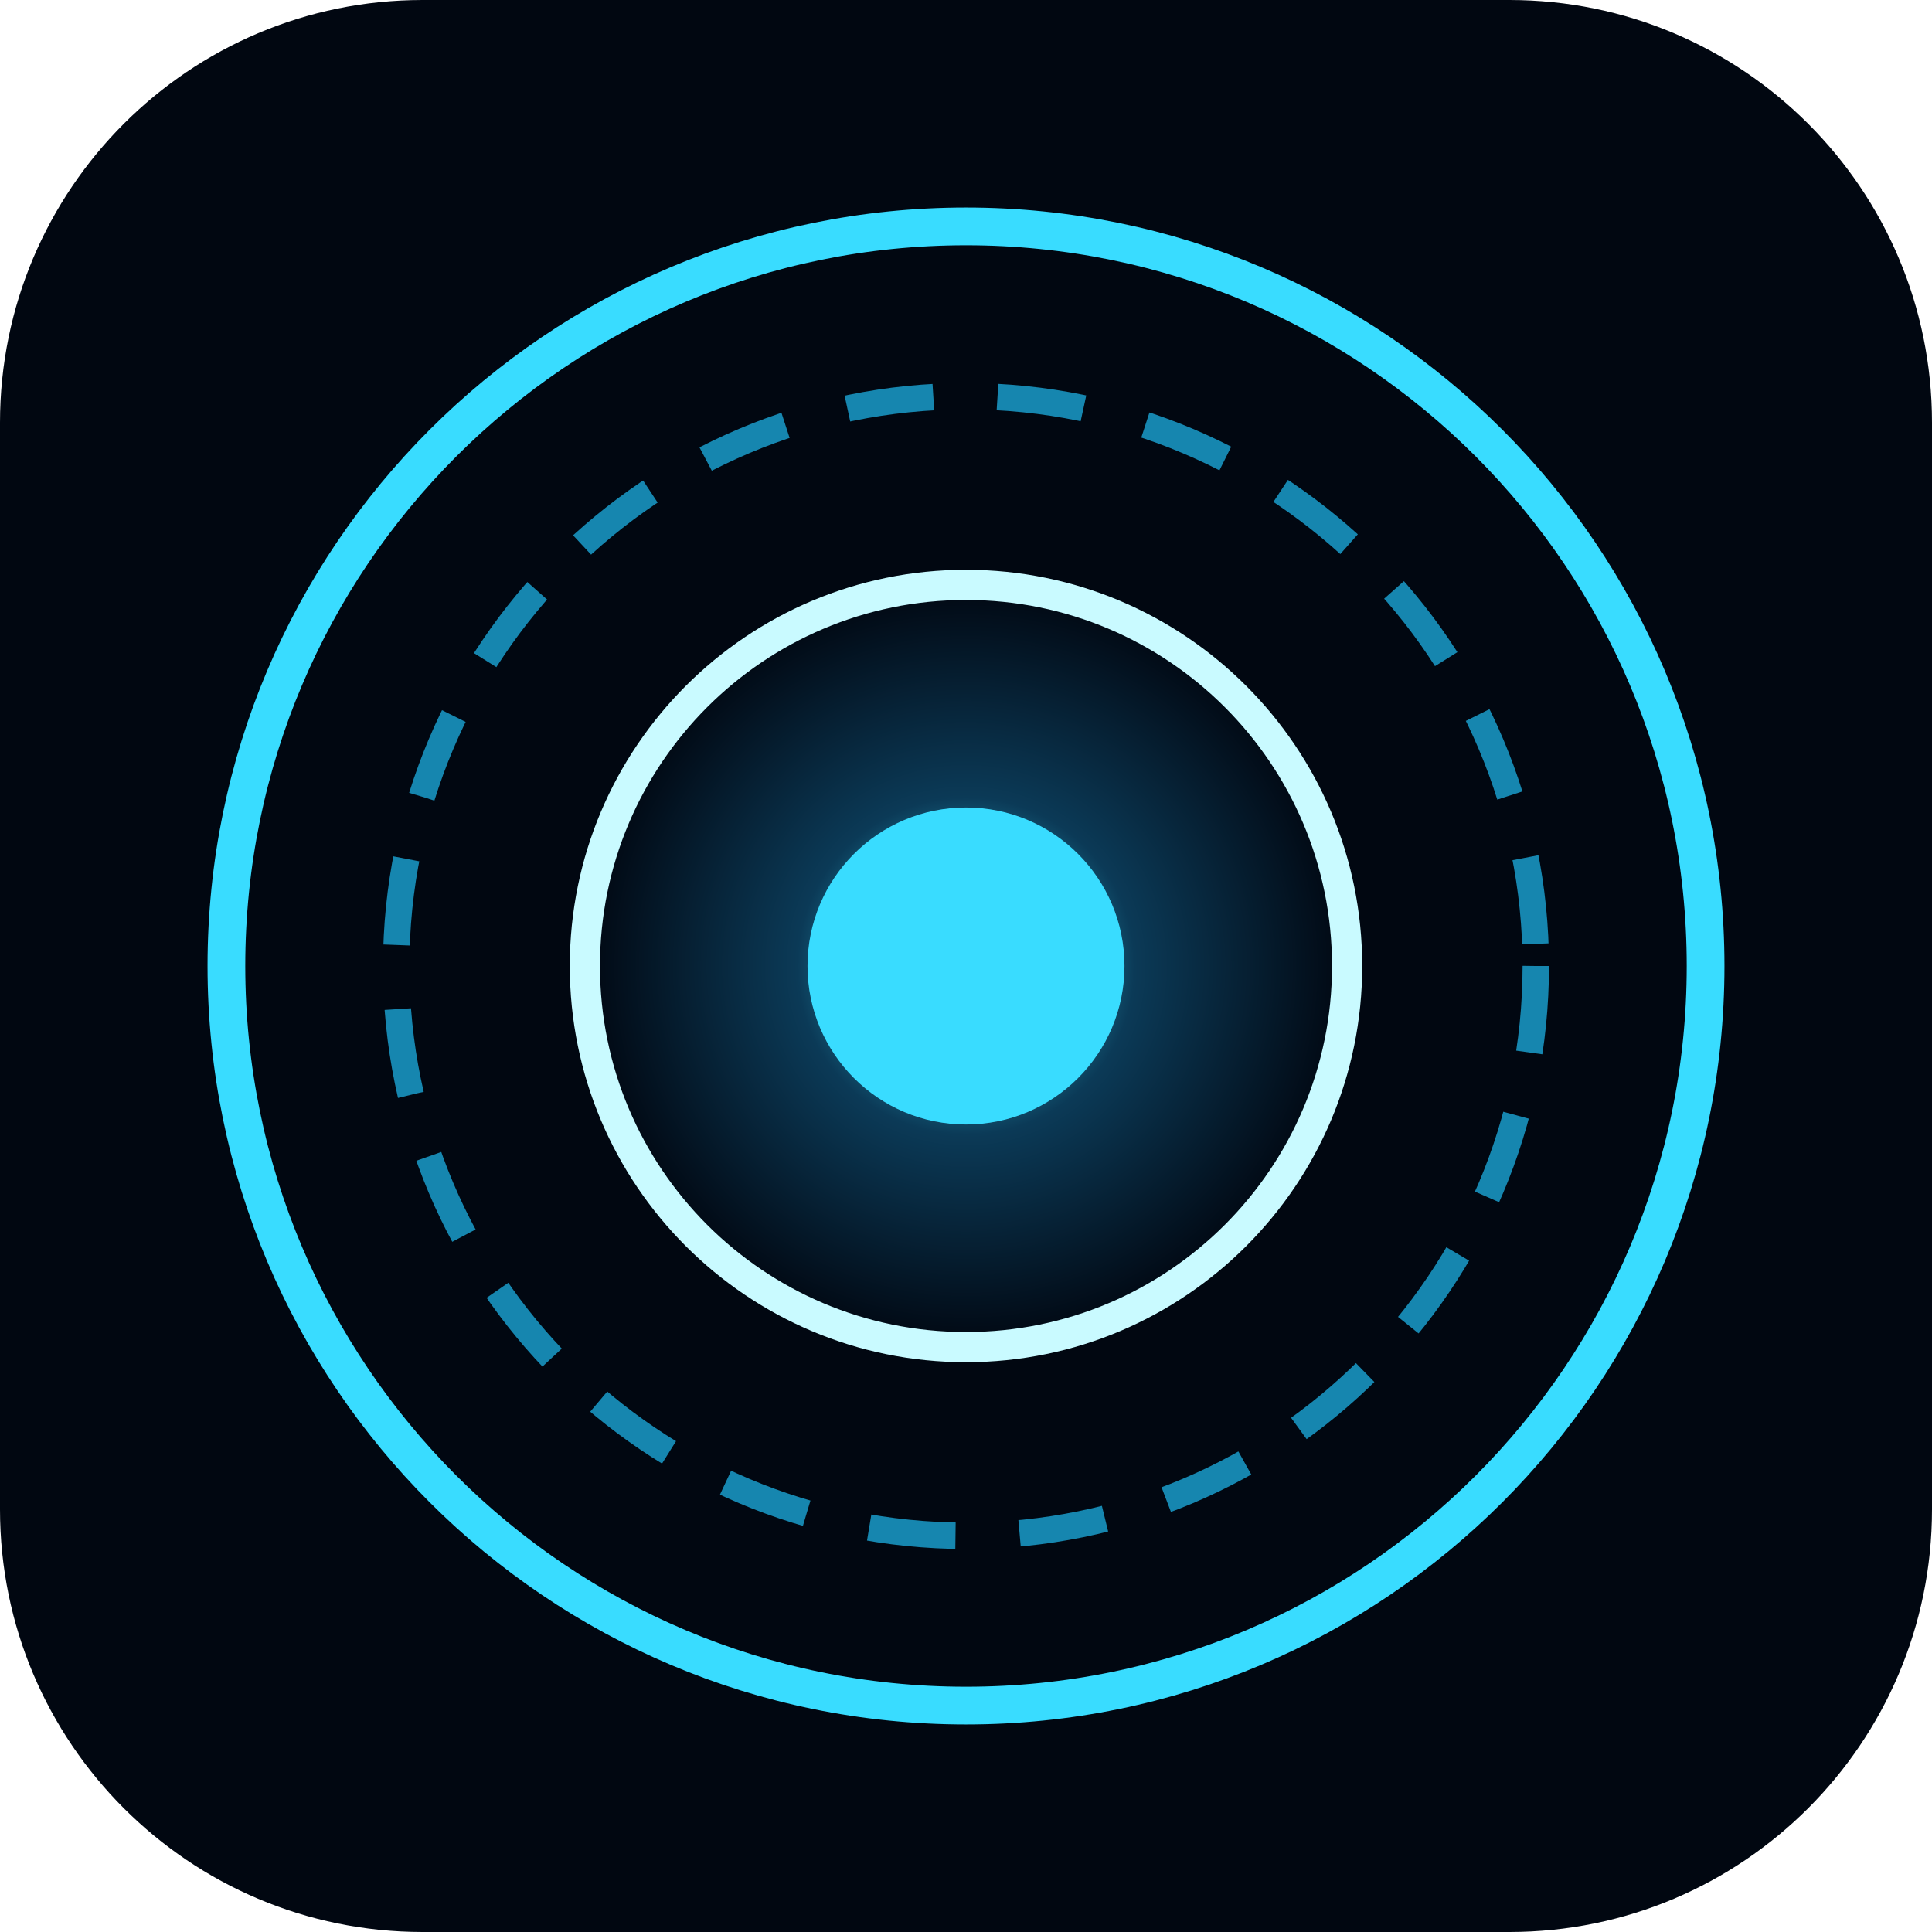
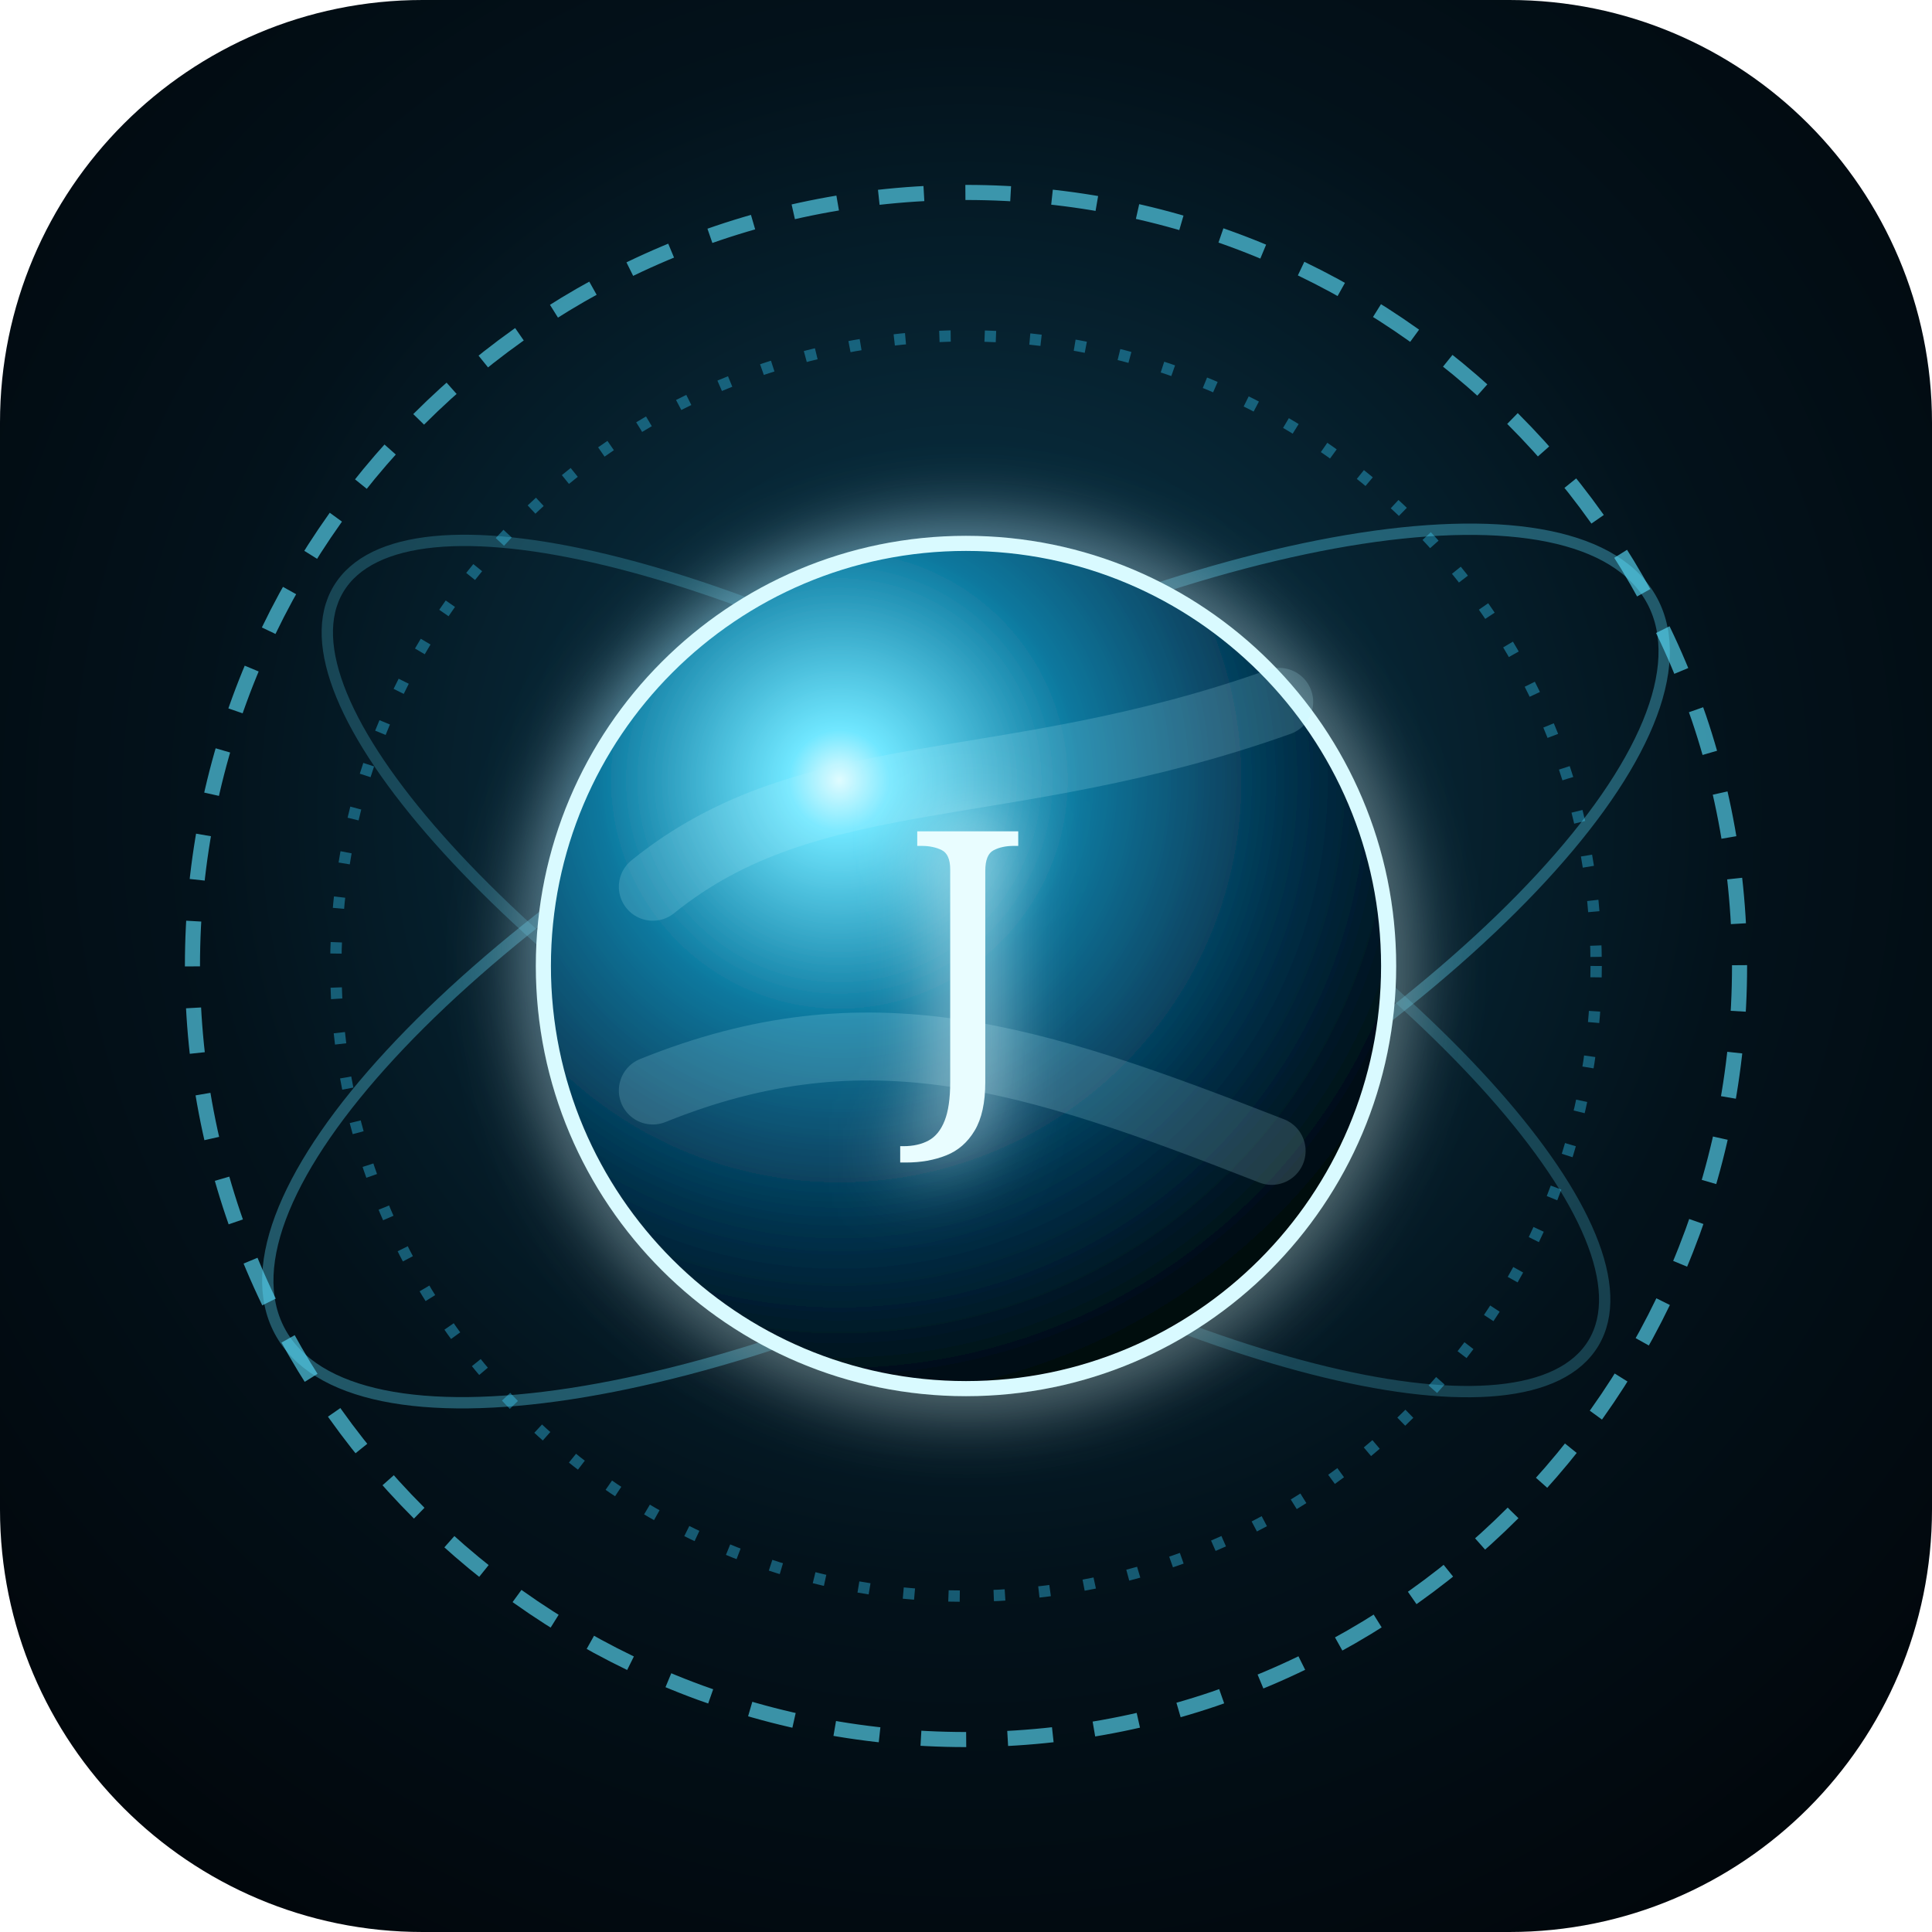
<svg xmlns="http://www.w3.org/2000/svg" viewBox="0 0 512 512">
  <defs>
-     <radialGradient id="g">
-       <stop stop-color="#3de5ff" />
-       <stop offset=".44" stop-color="#0b3a57" />
-       <stop offset="1" stop-color="#010711" />
+     <radialGradient id="bg" cx="50%" cy="42%" r="72%">
+       <stop offset="0" stop-color="#0b3b50" />
+       <stop offset="0.55" stop-color="#03121b" />
+       <stop offset="1" stop-color="#010509" />
    </radialGradient>
+     <radialGradient id="planet" cx="35%" cy="28%" r="75%">
+       <stop offset="0" stop-color="#e8fdff" />
+       <stop offset="0.08" stop-color="#70e7ff" />
+       <stop offset="0.38" stop-color="#0b789e" />
+       <stop offset="0.72" stop-color="#05304a" />
+       <stop offset="1" stop-color="#01070c" />
+     </radialGradient>
+     <filter id="glow" x="-60%" y="-60%" width="220%" height="220%">
+       <feGaussianBlur stdDeviation="10" result="b" />
+       <feMerge>
+         <feMergeNode in="b" />
+         <feMergeNode in="SourceGraphic" />
+       </feMerge>
+     </filter>
  </defs>
-   <rect width="512" height="512" rx="112" fill="#010711" />
-   <circle cx="256" cy="256" r="196" fill="none" stroke="#39dcff" stroke-width="10" />
-   <circle cx="256" cy="256" r="151" fill="none" stroke="#1686af" stroke-width="7" stroke-dasharray="23 17" />
-   <circle cx="256" cy="256" r="101" fill="url(#g)" stroke="#c9faff" stroke-width="8" />
-   <circle cx="256" cy="256" r="42" fill="#39dcff" />
+   <rect width="512" height="512" rx="112" fill="url(#bg)" />
+   <circle cx="256" cy="256" r="205" fill="none" stroke="#5ce1ff" stroke-opacity=".62" stroke-width="4" stroke-dasharray="12 11" />
+   <circle cx="256" cy="256" r="167" fill="none" stroke="#2aa9d0" stroke-opacity=".48" stroke-width="3" stroke-dasharray="3 9" />
+   <ellipse cx="256" cy="256" rx="206" ry="72" fill="none" stroke="#5ce1ff" stroke-opacity=".34" stroke-width="3" transform="rotate(-28 256 256)" />
+   <ellipse cx="256" cy="256" rx="194" ry="61" fill="none" stroke="#5ce1ff" stroke-opacity=".23" stroke-width="3" transform="rotate(31 256 256)" />
+   <circle cx="256" cy="256" r="112" fill="url(#planet)" stroke="#d9faff" stroke-width="4" filter="url(#glow)" />
+   <path d="M173 235c42-34 93-23 166-49M173 289c57-23 100-9 164 16" fill="none" stroke="#baf6ff" stroke-opacity=".18" stroke-width="18" stroke-linecap="round" />
+   <text x="256" y="286" text-anchor="middle" fill="#e9fdff" font-family="Georgia,serif" font-size="92" filter="url(#glow)">J</text>
</svg>
